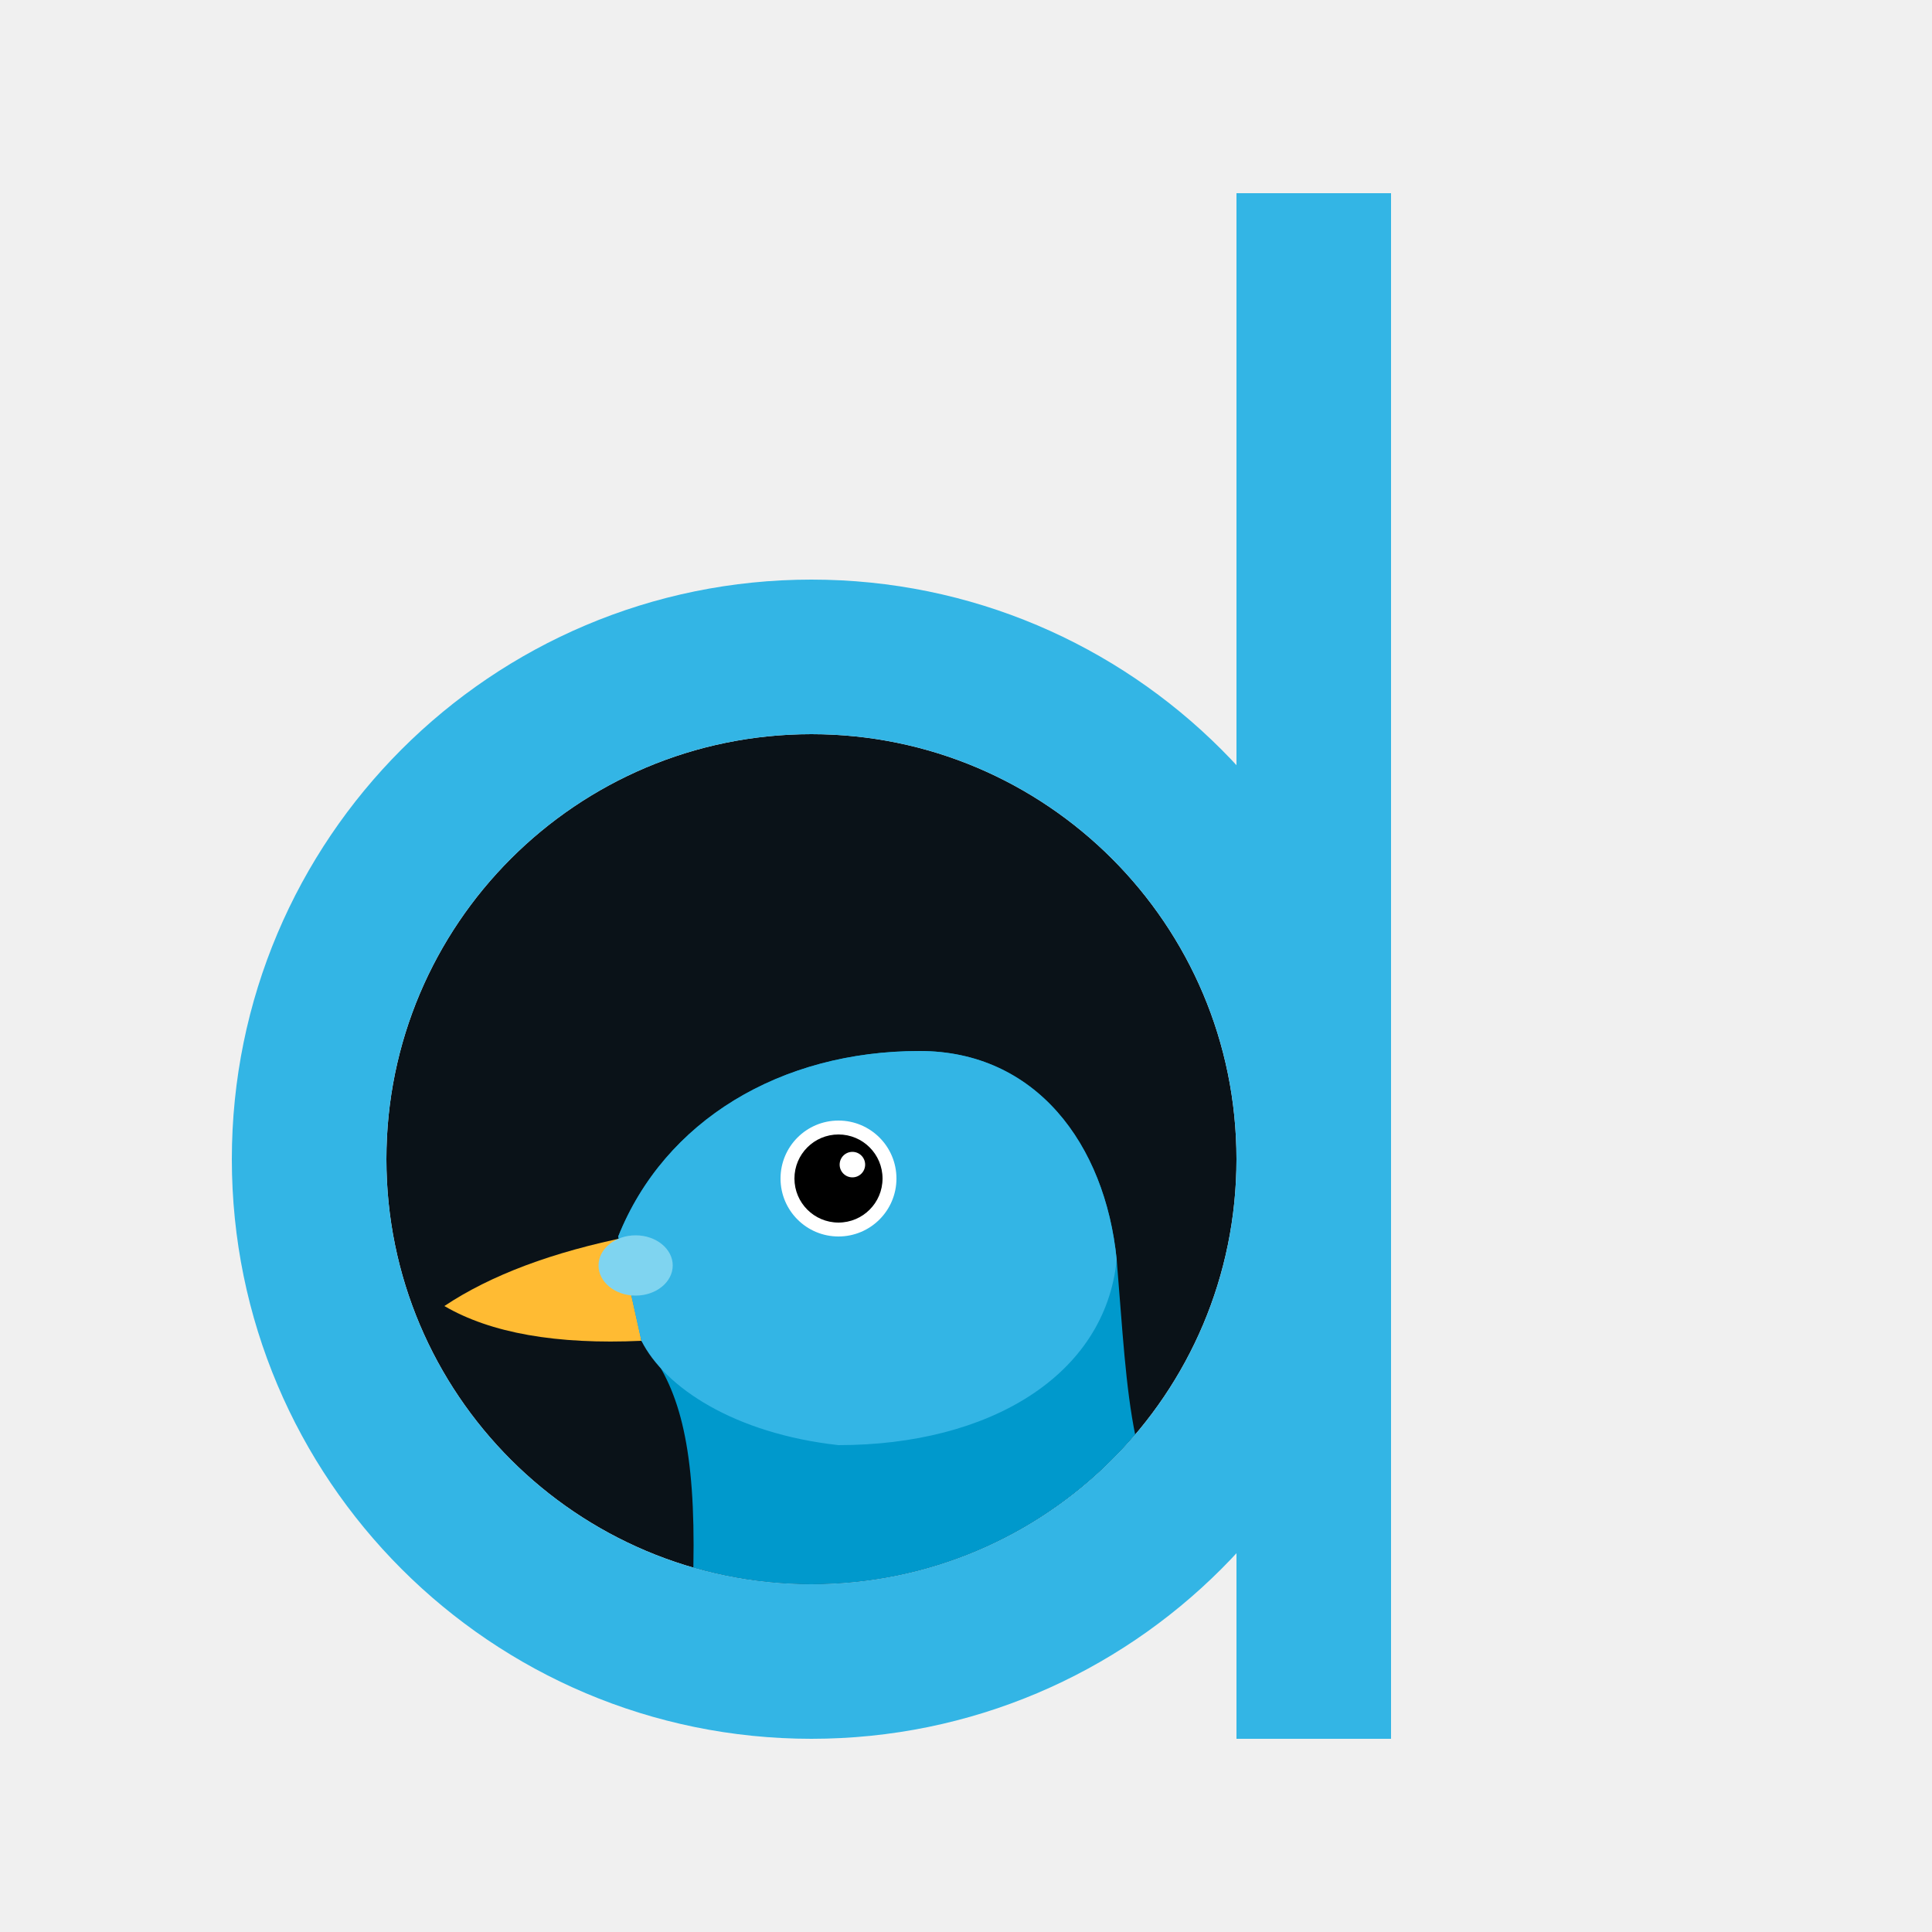
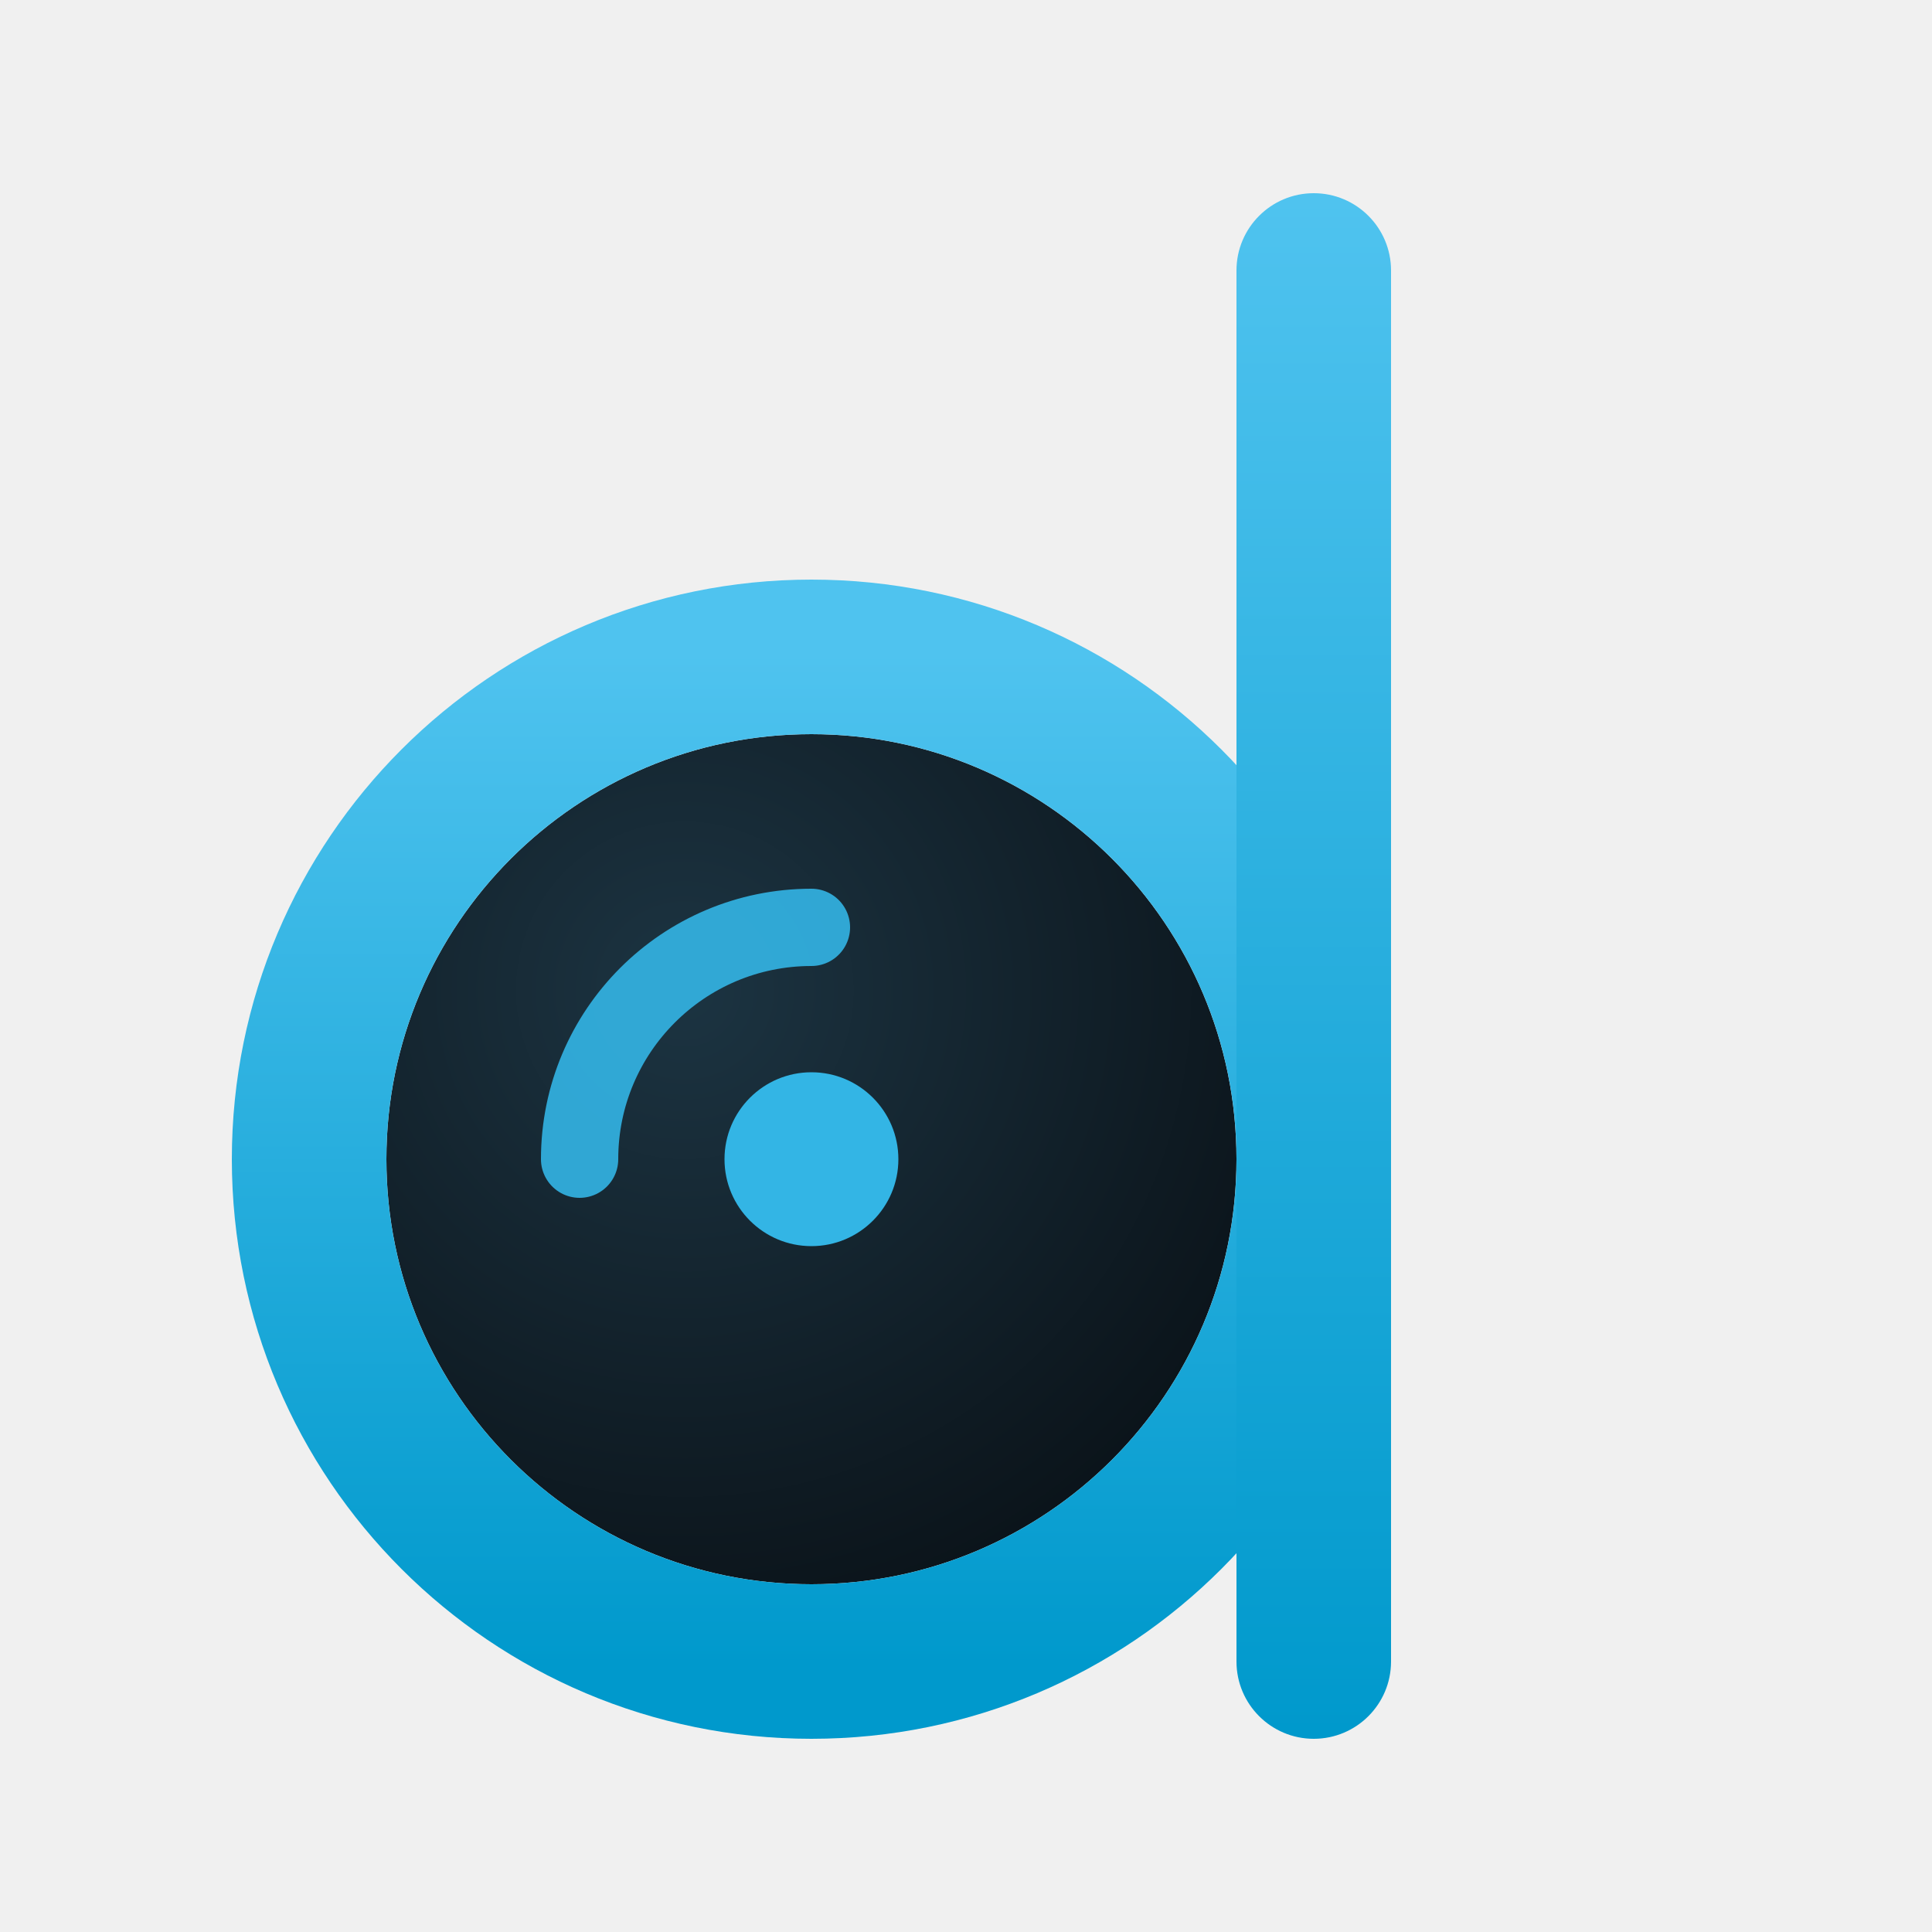
- <svg xmlns="http://www.w3.org/2000/svg" viewBox="0 0 100 100" role="img" aria-label="d">
+ <svg xmlns="http://www.w3.org/2000/svg" viewBox="0 0 100 100" role="img" aria-label="Droid">
  <defs>
-     <clipPath id="bowl">
-       <circle cx="42" cy="60" r="22" />
-     </clipPath>
+     <linearGradient id="dd-g" x1="0" y1="0" x2="0" y2="1">
+       <stop offset="0" stop-color="#4fc3ef" />
+       <stop offset="1" stop-color="#0099cc" />
+     </linearGradient>
+     <radialGradient id="dd-s" cx=".35" cy=".3" r=".8">
+       <stop offset="0" stop-color="#1c3442" />
+       <stop offset="1" stop-color="#0a1218" />
+     </radialGradient>
  </defs>
-   <circle cx="42" cy="60" r="22" fill="#0a1218" />
-   <g clip-path="url(#bowl)">
-     <g transform="translate(16.4,41.2) scale(.6)">
-       <path d="M27 38 Q17 40 11 44 Q17 47.5 28 47 Z" fill="#ffbb33" />
-       <path d="M26 38 C30 28 40 22 52 22 C62 22 68 30 69 40 C70 52 70 60 76 66 L76 110 L28 110 C34 66 34 54 28 47 Z" fill="#0099cc" />
-       <path d="M26 38 C30 28 40 22 52 22 C62 22 68 30 69 40 C68 50 58 56 45 56 C36 55 30 51 28 47 Z" fill="#33b5e5" />
-       <ellipse cx="27.5" cy="40.5" rx="3.2" ry="2.6" fill="#7fd4f0" />
-       <circle cx="45" cy="33" r="5" fill="#ffffff" />
-       <circle cx="45" cy="33" r="3.8" fill="#000000" />
-       <circle cx="46.2" cy="31.8" r="1.1" fill="#ffffff" />
-     </g>
-   </g>
-   <circle cx="42" cy="60" r="26" fill="none" stroke="#33b5e5" stroke-width="8" />
-   <rect x="64" y="10" width="8" height="80" fill="#33b5e5" />
+   <circle cx="42" cy="60" r="22" fill="url(#dd-s)" />
+   <path d="M30 60 a12 12 0 0 1 12 -12" fill="none" stroke="#33b5e5" stroke-width="4" stroke-linecap="round" opacity=".9" />
+   <circle cx="42" cy="60" r="4.5" fill="#33b5e5" />
+   <circle cx="42" cy="60" r="26" fill="none" stroke="url(#dd-g)" stroke-width="8" />
+   <rect x="64" y="10" width="8" height="80" rx="4" fill="url(#dd-g)" />
</svg>
